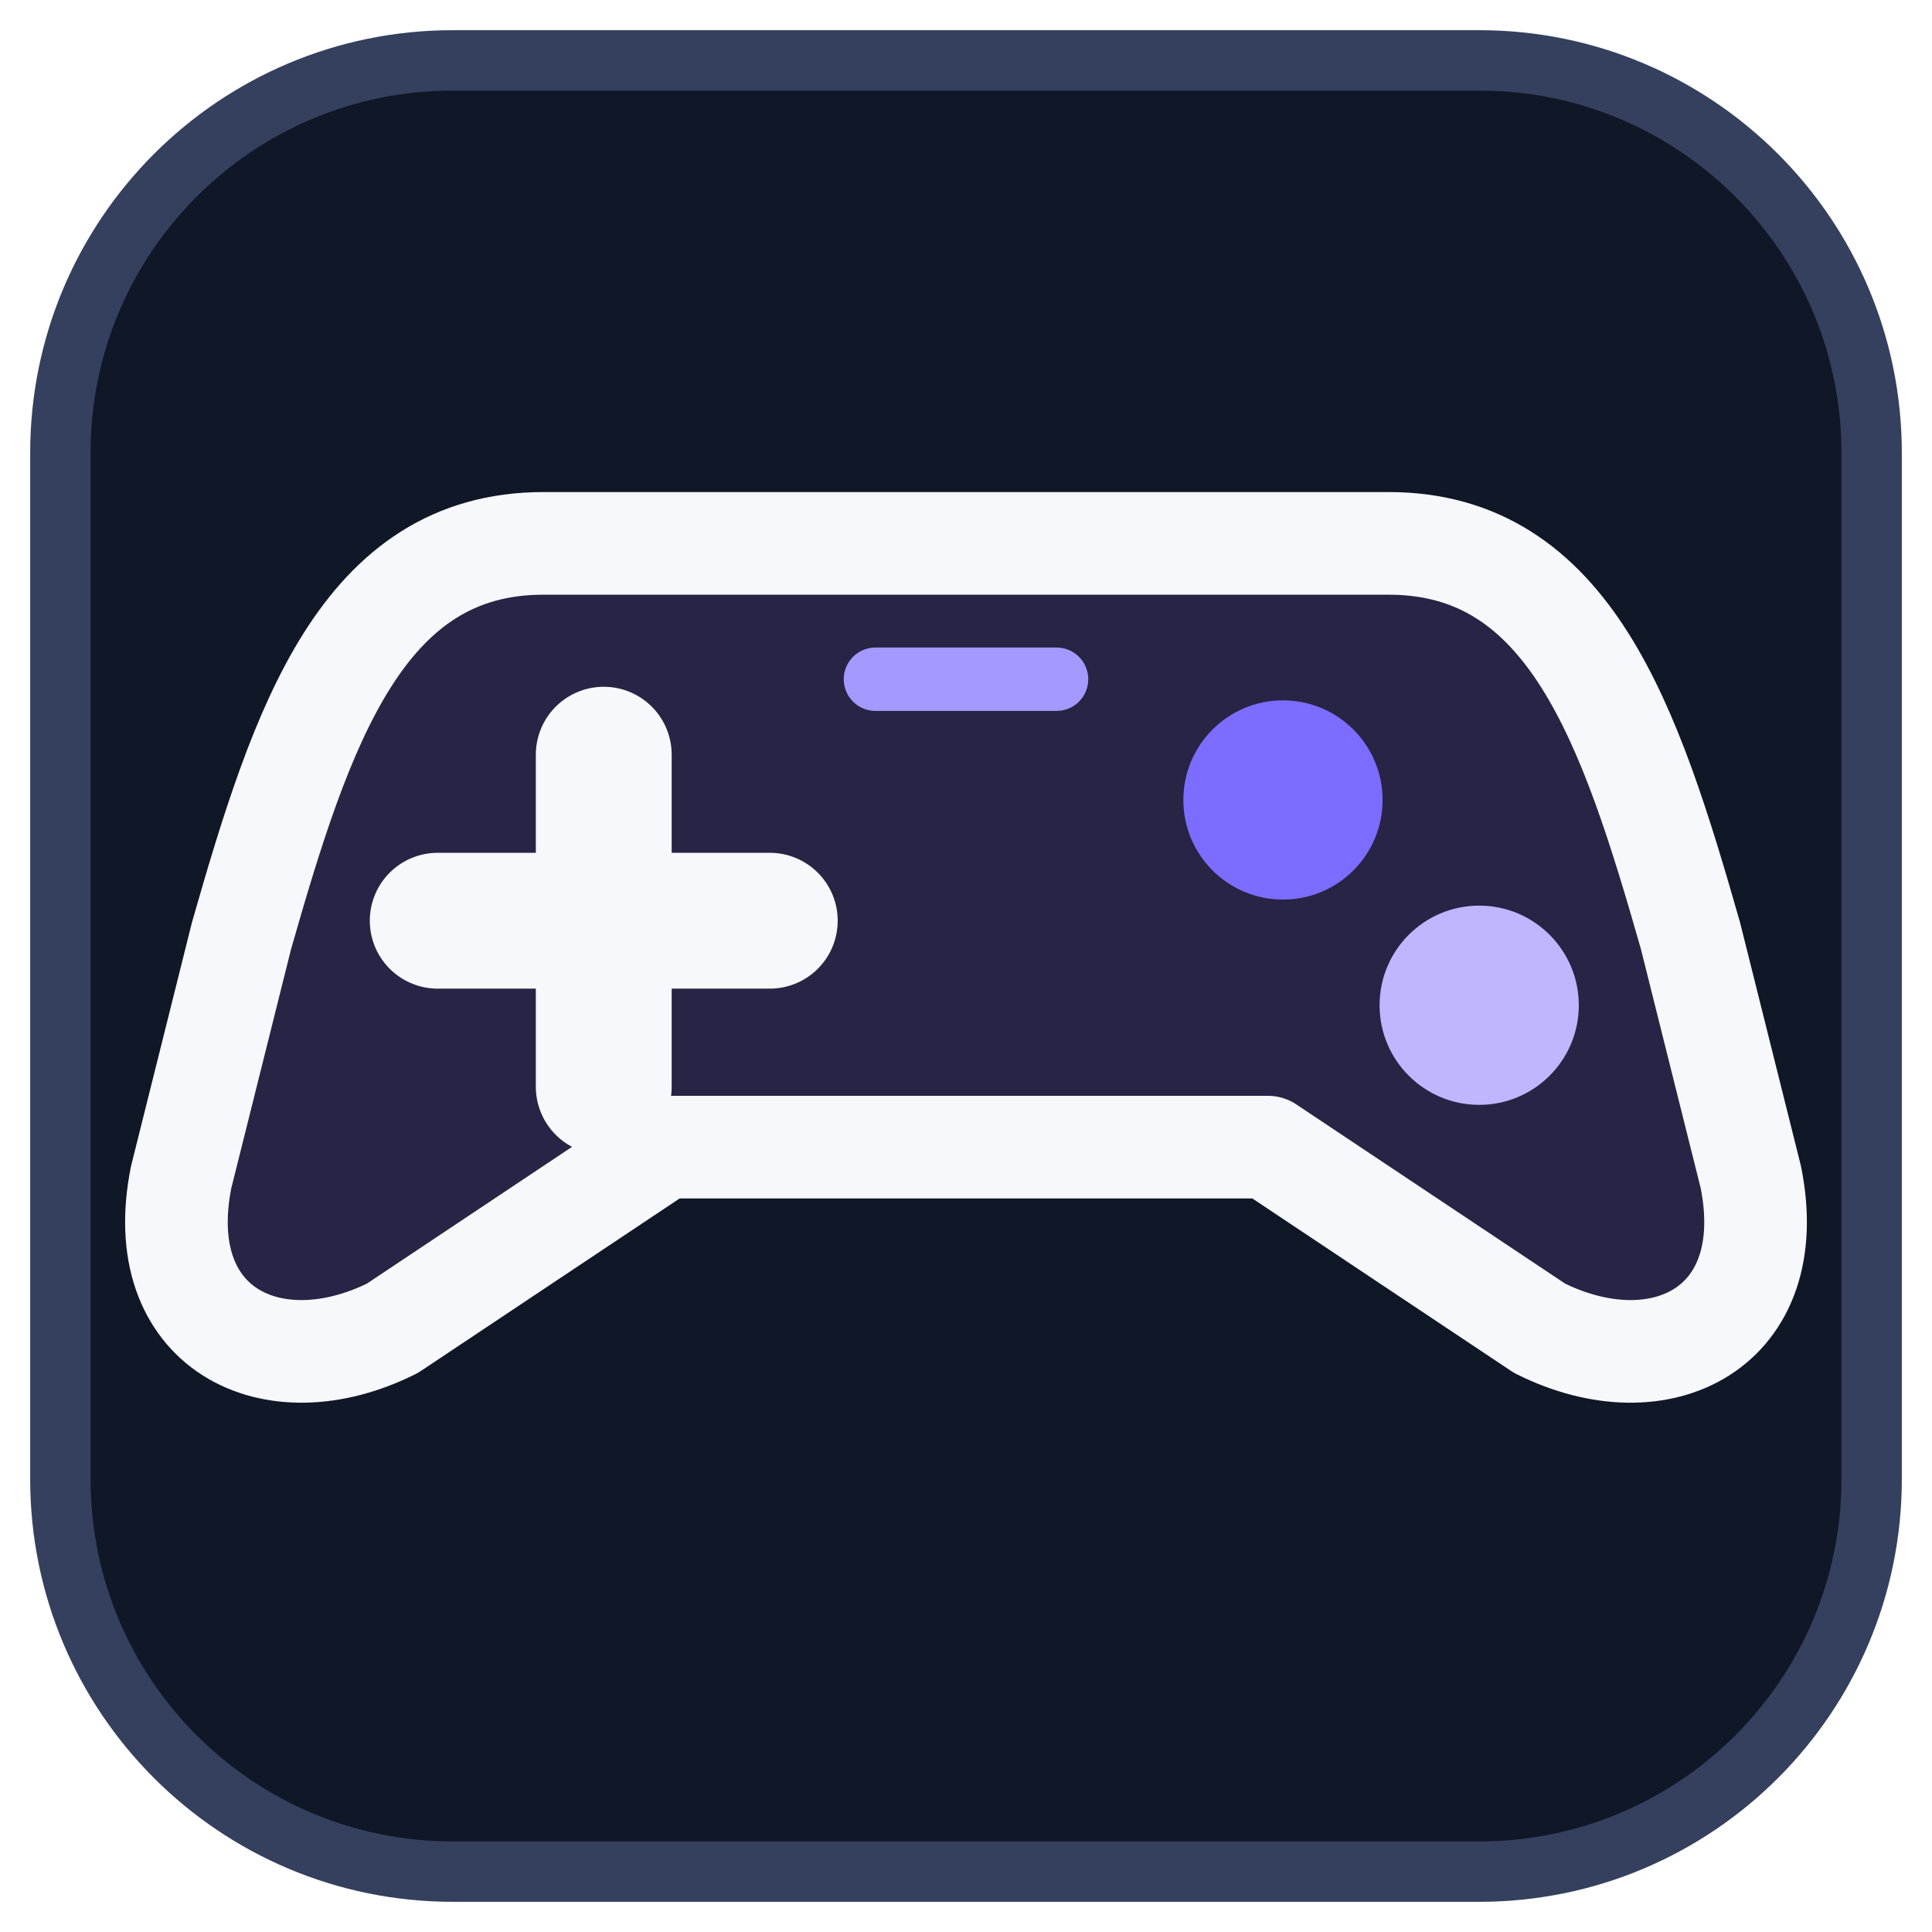
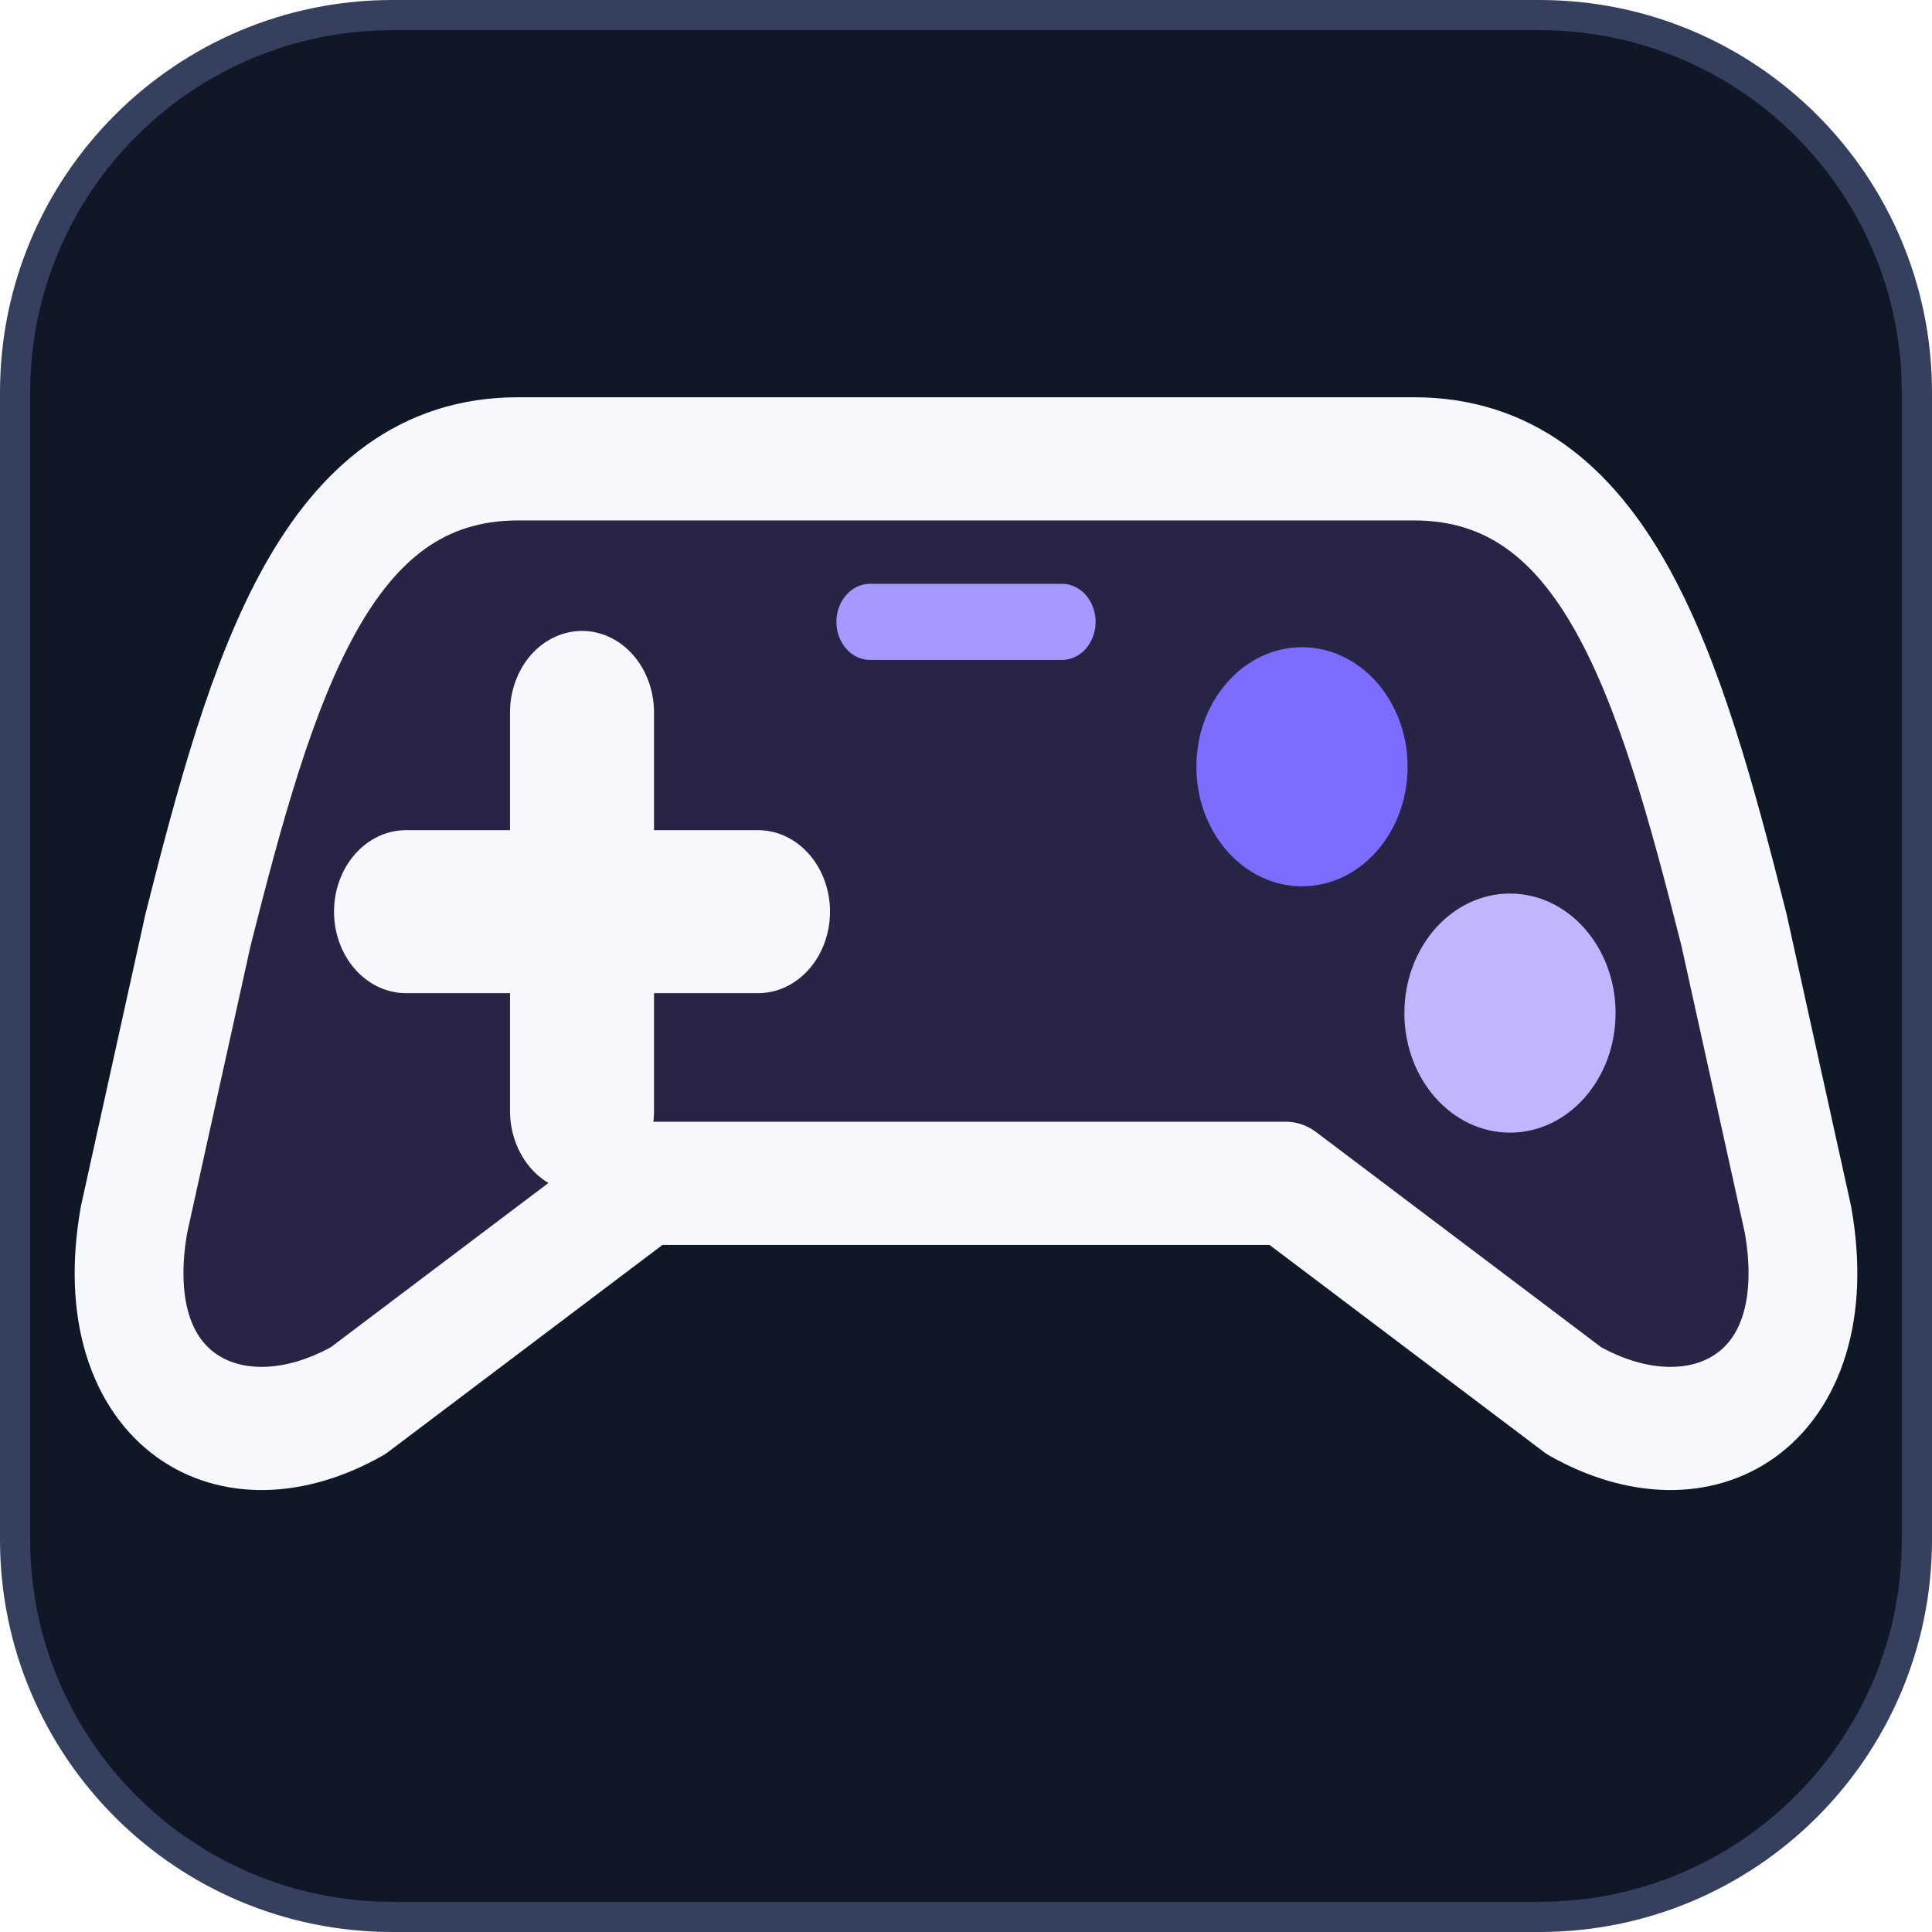
<svg xmlns="http://www.w3.org/2000/svg" viewBox="0 0 64 64" role="img" aria-label="FitBoyRepack — manette">
-   <rect x="2" y="2" width="60" height="60" rx="13" fill="#101726" stroke="#34405e" stroke-width="2" />
-   <path d="M18 18C12 18 10 24 8 31L6 39C5 44 9 46 13 44L22 38H42L51 44C55 46 59 44 58 39L56 31C54 24 52 18 46 18H18Z" fill="#272445" stroke="#f7f8fc" stroke-width="3.4" stroke-linejoin="round" />
-   <path d="M20 25V36M14.5 30.5H25.5" stroke="#f7f8fc" stroke-width="4.5" stroke-linecap="round" />
-   <circle cx="42.5" cy="26.5" r="3.3" fill="#7c6cff" />
-   <circle cx="49" cy="33.3" r="3.3" fill="#bfb6ff" />
-   <path d="M29 22.5H35" stroke="#a399ff" stroke-width="2.1" stroke-linecap="round" />
+   <rect x=".5" y=".5" width="63" height="63" rx="12.5" fill="#101726" stroke="#34405e" stroke-width="1" />
+   <g transform="translate(32 32) scale(1.06 1.2) translate(-32 -32)">
+     <path d="M18 18C12 18 10 24 8 31L6 39C5 44 9 46 13 44L22 38H42L51 44C55 46 59 44 58 39L56 31C54 24 52 18 46 18H18Z" fill="#272445" stroke="#f7f8fc" stroke-width="3.4" stroke-linejoin="round" />
+     <path d="M20 25V36M14.5 30.5H25.5" stroke="#f7f8fc" stroke-width="4.5" stroke-linecap="round" />
+     <circle cx="42.5" cy="26.5" r="3.3" fill="#7c6cff" />
+     <circle cx="49" cy="33.3" r="3.3" fill="#bfb6ff" />
+     <path d="M29 22.5H35" stroke="#a399ff" stroke-width="2.1" stroke-linecap="round" />
+   </g>
</svg>
